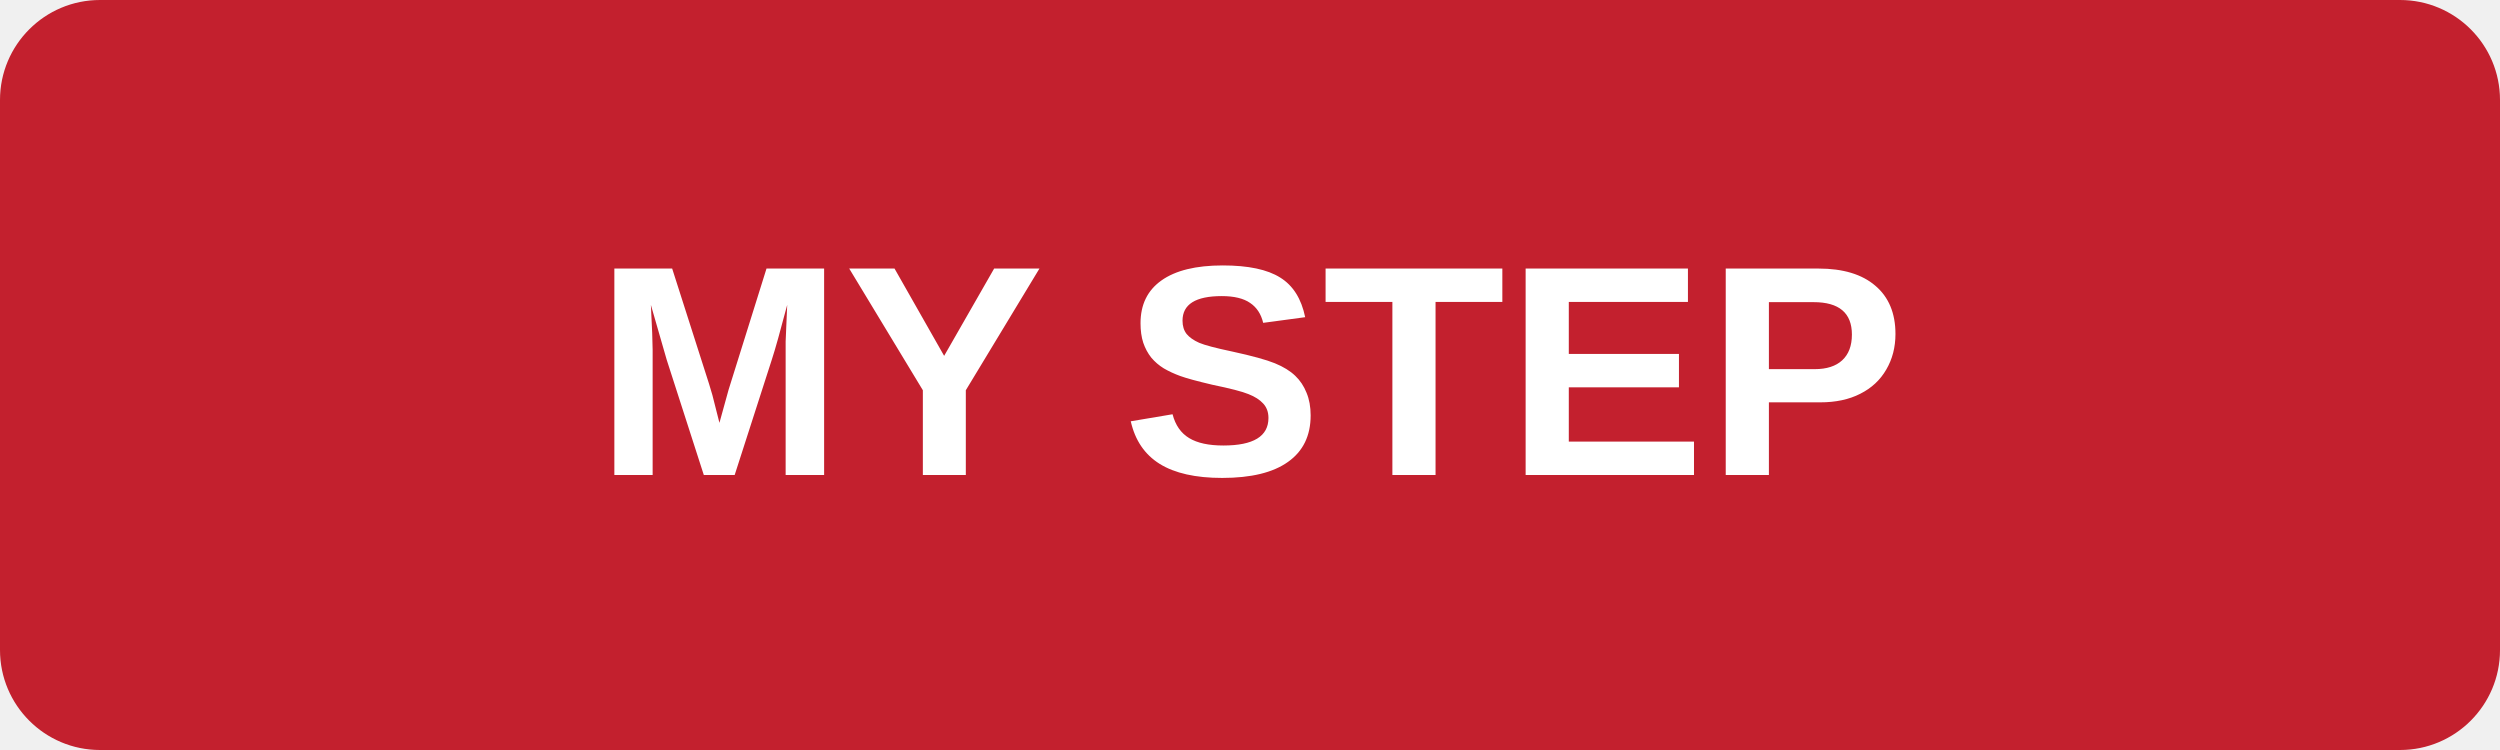
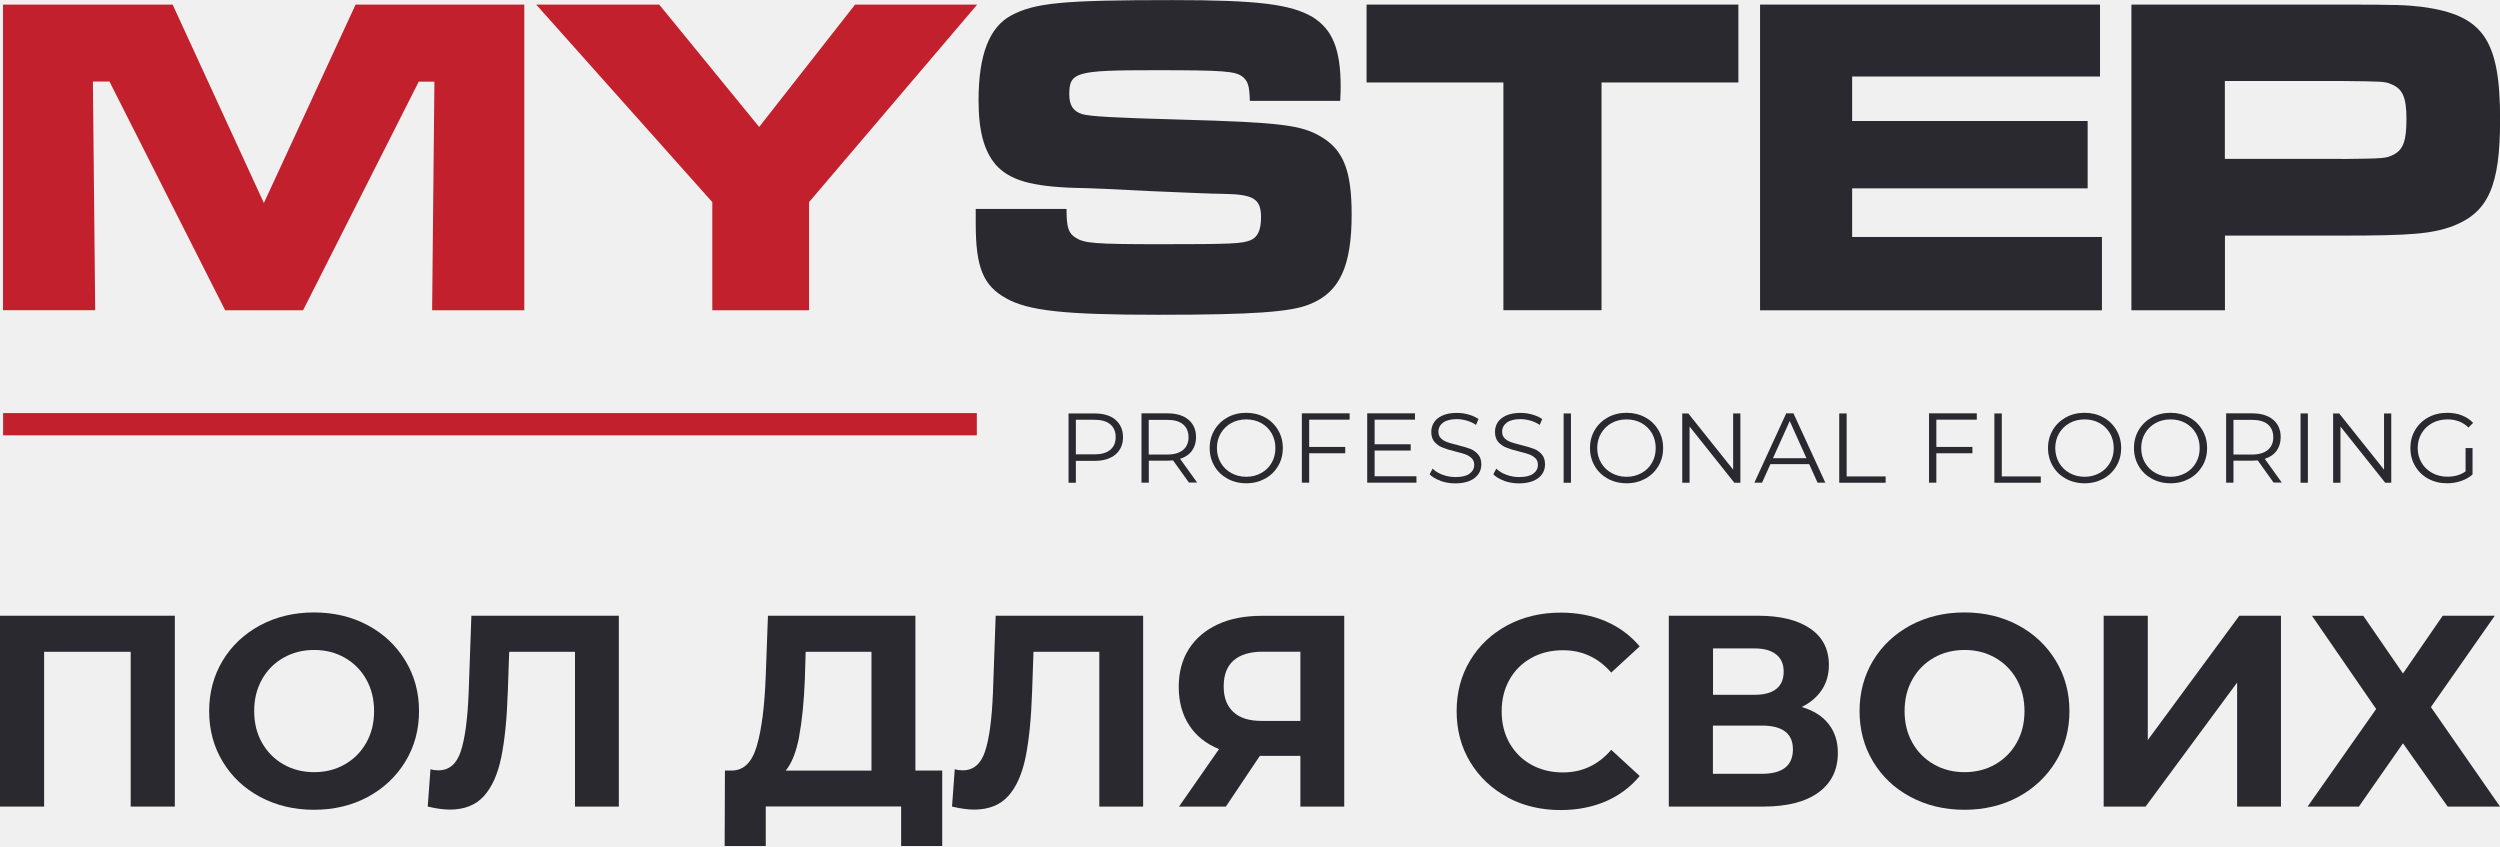
- <svg xmlns="http://www.w3.org/2000/svg" viewBox="0 0 200 60">
-   <rect width="200" height="60" fill="#c3202e" rx="8" />
-   <text x="100" y="38" font-family="Arial, sans-serif" font-size="24" font-weight="700" fill="white" text-anchor="middle">MY STEP</text>
+ <svg xmlns="http://www.w3.org/2000/svg" id="Layer_1" data-name="Layer 1" viewBox="0 0 273.13 92.43">
+   <defs>
+     <style>
+       .cls-1 {
+         fill: #2a292f;
+       }
+ 
+       .cls-2 {
+         fill: #c3202e;
+       }
+     </style>
+   </defs>
+   <g>
+     <g>
+       <g>
+         <path class="cls-2" d="M18.86.5l9.97,21.68L38.85.5h18.43v33.4h-10.07l.25-24.98h-1.71l-12.64,24.98h-8.51L11.96,8.91h-1.81l.25,24.98H.33V.5h18.53Z" />
+         <path class="cls-2" d="M72.02.5l10.92,13.37L93.42.5h13.34l-18.37,21.58v11.82h-10.57v-11.82L58.58.5h13.44Z" />
+         <path class="cls-1" d="M116.52,22.83c0,2,.2,2.65,1.01,3.15.96.6,2.06.7,9.26.7,7.75,0,8.91-.05,9.87-.45.76-.35,1.11-1.1,1.11-2.5,0-2-.81-2.5-4.08-2.55-1.11,0-4.43-.15-8-.3-3.68-.2-7.1-.35-8.16-.35-4.88-.15-7.25-.85-8.76-2.55-1.26-1.5-1.86-3.66-1.86-7.01,0-4.96,1.16-7.96,3.52-9.26,2.62-1.4,5.54-1.7,17.67-1.7,9.36,0,12.89.45,15.3,1.85,2.17,1.35,3.07,3.5,3.07,7.61,0,.2,0,.9-.05,1.55h-9.87c-.05-1.65-.2-2.1-.75-2.6-.81-.65-1.96-.75-9.67-.75-8.61,0-9.31.2-9.31,2.65,0,1.2.45,1.85,1.41,2.15.91.25,3.52.4,10.87.6,10.82.3,13.09.6,15.2,1.85,2.47,1.45,3.37,3.71,3.37,8.51,0,5.66-1.31,8.51-4.58,9.81-2.06.85-6.19,1.15-16.56,1.15s-14.2-.45-16.61-1.8c-2.52-1.4-3.32-3.4-3.32-8.16v-1.6h9.92Z" />
+         <path class="cls-1" d="M189.92.5v8.51h-14.95v24.88h-10.72V9.01h-14.95V.5h40.63Z" />
+         <path class="cls-1" d="M229.43.5v7.86h-27.08v4.86h25.73v7.36h-25.73v5.31h27.29v8.01h-37.35V.5h37.15Z" />
+         <path class="cls-1" d="M232.86.5h23.01c6.04,0,7.05.05,8.76.25,6.65.9,8.51,3.55,8.51,12.27,0,7.26-1.26,10.16-5.14,11.67-2.27.85-4.58,1.05-12.03,1.05h-12.89v8.16h-10.22V.5ZM255.86,17.37c4.63-.05,4.83-.05,5.69-.5,1.01-.55,1.36-1.5,1.36-3.86s-.4-3.3-1.66-3.81c-.7-.3-.8-.3-5.39-.35h-12.79v8.51h12.79Z" />
+       </g>
+       <rect class="cls-2" x=".34" y="45.13" width="106.38" height="2.43" />
+     </g>
+     <g>
+       <path class="cls-1" d="M121.86,45.86c.55.46.83,1.1.83,1.9s-.28,1.44-.83,1.9c-.55.46-1.31.69-2.28.69h-2.04v2.39h-.8v-7.57h2.85c.97,0,1.73.23,2.28.69ZM121.29,49.15c.4-.33.6-.79.6-1.39s-.2-1.08-.6-1.41-.97-.49-1.73-.49h-2.02v3.78h2.02c.75,0,1.33-.16,1.73-.49Z" />
+       <path class="cls-1" d="M129.9,52.73l-1.74-2.43c-.2.02-.4.03-.61.03h-2.04v2.4h-.8v-7.57h2.85c.97,0,1.73.23,2.28.69.55.46.83,1.1.83,1.9,0,.59-.15,1.09-.45,1.5-.3.41-.73.7-1.29.88l1.86,2.59h-.88ZM129.25,49.16c.4-.33.6-.8.6-1.39s-.2-1.08-.6-1.41-.97-.49-1.73-.49h-2.02v3.79h2.02c.75,0,1.33-.17,1.73-.5Z" />
+       <path class="cls-1" d="M134.11,52.3c-.61-.34-1.09-.79-1.43-1.38-.34-.58-.52-1.24-.52-1.97s.17-1.38.52-1.97c.34-.58.82-1.04,1.43-1.38.61-.34,1.3-.5,2.05-.5s1.43.17,2.04.5c.61.33,1.08.79,1.43,1.38.35.59.52,1.24.52,1.97s-.17,1.39-.52,1.97c-.35.59-.82,1.05-1.43,1.38-.61.33-1.28.5-2.04.5s-1.44-.17-2.05-.5ZM137.79,51.68c.49-.27.87-.64,1.14-1.12.28-.48.41-1.01.41-1.61s-.14-1.13-.41-1.61c-.28-.48-.66-.85-1.14-1.12-.49-.27-1.03-.4-1.63-.4s-1.15.13-1.64.4c-.49.27-.87.65-1.15,1.12-.28.48-.42,1.02-.42,1.61s.14,1.13.42,1.61.66.85,1.15,1.12,1.03.41,1.64.41,1.14-.14,1.63-.41Z" />
+       <path class="cls-1" d="M143.03,45.86v2.97h3.94v.69h-3.94v3.21h-.8v-7.57h5.22v.69h-4.41Z" />
+       <path class="cls-1" d="M154.75,52.04v.69h-5.38v-7.57h5.22v.69h-4.41v2.69h3.94v.68h-3.94v2.81h4.58Z" />
+       <path class="cls-1" d="M157.39,52.53c-.52-.18-.92-.42-1.2-.71l.32-.62c.28.27.64.5,1.1.67.46.17.93.25,1.41.25.68,0,1.19-.12,1.53-.37.34-.25.51-.57.51-.97,0-.3-.09-.54-.28-.72-.18-.18-.41-.32-.68-.42-.27-.1-.64-.2-1.12-.32-.57-.14-1.03-.28-1.37-.42-.34-.13-.63-.34-.88-.61-.24-.27-.36-.64-.36-1.11,0-.38.1-.73.3-1.04.2-.31.51-.56.94-.75.42-.19.94-.28,1.56-.28.44,0,.86.06,1.28.18.42.12.78.28,1.08.49l-.27.64c-.32-.21-.66-.37-1.02-.47-.36-.1-.72-.16-1.07-.16-.67,0-1.17.13-1.51.38-.34.26-.51.59-.51.99,0,.3.09.55.28.73.18.18.42.32.7.42.28.1.65.2,1.13.32.56.14,1.01.27,1.35.4.34.13.64.34.87.61.24.27.36.64.36,1.1,0,.38-.1.73-.31,1.04-.21.31-.52.56-.95.75-.43.18-.95.28-1.58.28-.57,0-1.11-.09-1.63-.27Z" />
+       <path class="cls-1" d="M164.35,52.53c-.52-.18-.92-.42-1.2-.71l.32-.62c.28.27.64.5,1.1.67.46.17.93.25,1.41.25.68,0,1.19-.12,1.53-.37.34-.25.51-.57.51-.97,0-.3-.09-.54-.28-.72-.18-.18-.41-.32-.68-.42-.27-.1-.64-.2-1.12-.32-.57-.14-1.03-.28-1.37-.42-.34-.13-.63-.34-.88-.61-.24-.27-.36-.64-.36-1.11,0-.38.1-.73.3-1.04.2-.31.51-.56.94-.75.42-.19.94-.28,1.56-.28.44,0,.86.06,1.28.18.42.12.78.28,1.08.49l-.27.64c-.32-.21-.66-.37-1.02-.47-.36-.1-.72-.16-1.07-.16-.67,0-1.17.13-1.51.38-.34.26-.51.59-.51.99,0,.3.09.55.28.73.18.18.42.32.7.42.28.1.65.2,1.13.32.56.14,1.01.27,1.35.4.34.13.64.34.87.61.24.27.36.64.36,1.1,0,.38-.1.73-.31,1.04-.21.31-.52.56-.95.75-.43.18-.95.28-1.58.28-.57,0-1.11-.09-1.63-.27Z" />
+       <path class="cls-1" d="M170.83,45.17h.8v7.57h-.8v-7.57Z" />
+       <path class="cls-1" d="M175.66,52.3c-.61-.34-1.09-.79-1.43-1.38-.34-.58-.52-1.24-.52-1.97s.17-1.38.52-1.97c.34-.58.82-1.04,1.43-1.38.61-.34,1.3-.5,2.05-.5s1.43.17,2.04.5,1.08.79,1.43,1.38c.35.59.52,1.24.52,1.97s-.17,1.39-.52,1.97c-.35.59-.82,1.05-1.43,1.38-.61.33-1.28.5-2.04.5s-1.44-.17-2.05-.5ZM179.34,51.68c.49-.27.87-.64,1.14-1.12.28-.48.41-1.01.41-1.61s-.14-1.13-.41-1.61c-.28-.48-.66-.85-1.14-1.12-.49-.27-1.03-.4-1.63-.4s-1.15.13-1.64.4c-.49.27-.87.65-1.15,1.12-.28.48-.42,1.02-.42,1.61s.14,1.13.42,1.61c.28.48.66.85,1.15,1.12.49.27,1.03.41,1.64.41s1.14-.14,1.63-.41Z" />
+       <path class="cls-1" d="M190.14,45.17v7.57h-.66l-4.89-6.14v6.14h-.8v-7.57h.66l4.9,6.14v-6.14h.79Z" />
+       <path class="cls-1" d="M197.66,50.71h-4.24l-.91,2.02h-.84l3.48-7.57h.79l3.48,7.57h-.85l-.91-2.02ZM197.36,50.06l-1.83-4.06-1.83,4.06h3.65Z" />
+       <path class="cls-1" d="M200.95,45.17h.8v6.88h4.26v.69h-5.07v-7.57Z" />
+       <path class="cls-1" d="M211.55,45.86v2.97h3.94v.69h-3.94v3.21h-.8v-7.57h5.22v.69h-4.41Z" />
+       <path class="cls-1" d="M217.9,45.17h.8v6.88h4.26v.69h-5.07v-7.57Z" />
+       <path class="cls-1" d="M225.7,52.3c-.61-.34-1.09-.79-1.43-1.38-.34-.58-.52-1.24-.52-1.97s.17-1.38.52-1.97c.34-.58.82-1.04,1.43-1.38.61-.34,1.3-.5,2.05-.5s1.43.17,2.04.5,1.08.79,1.43,1.38c.35.59.52,1.24.52,1.97s-.17,1.39-.52,1.97c-.35.59-.82,1.05-1.43,1.38-.61.33-1.28.5-2.04.5s-1.44-.17-2.05-.5ZM229.38,51.68c.49-.27.87-.64,1.14-1.12.28-.48.41-1.01.41-1.61s-.14-1.13-.41-1.61c-.28-.48-.66-.85-1.14-1.12-.49-.27-1.03-.4-1.63-.4s-1.15.13-1.64.4c-.49.27-.87.65-1.15,1.12-.28.48-.42,1.02-.42,1.61s.14,1.13.42,1.61.66.85,1.15,1.12c.49.27,1.03.41,1.64.41s1.14-.14,1.63-.41Z" />
+       <path class="cls-1" d="M235.09,52.3c-.61-.34-1.09-.79-1.43-1.38-.34-.58-.52-1.24-.52-1.97s.17-1.38.52-1.97c.34-.58.82-1.04,1.43-1.38.61-.34,1.3-.5,2.05-.5s1.43.17,2.04.5c.61.33,1.08.79,1.43,1.38.35.59.52,1.24.52,1.97s-.17,1.39-.52,1.97-.82,1.05-1.43,1.38c-.61.33-1.28.5-2.04.5s-1.44-.17-2.05-.5ZM238.77,51.68c.49-.27.87-.64,1.14-1.12.28-.48.41-1.01.41-1.61s-.14-1.13-.41-1.61c-.28-.48-.66-.85-1.14-1.12-.49-.27-1.03-.4-1.63-.4s-1.15.13-1.64.4c-.49.27-.87.65-1.15,1.12-.28.48-.42,1.02-.42,1.61s.14,1.13.42,1.61c.28.48.66.85,1.15,1.12s1.03.41,1.64.41,1.14-.14,1.63-.41Z" />
+       <path class="cls-1" d="M248.4,52.73l-1.74-2.43c-.2.02-.4.03-.61.03h-2.04v2.4h-.8v-7.57h2.85c.97,0,1.73.23,2.28.69.55.46.83,1.1.83,1.9,0,.59-.15,1.09-.45,1.5-.3.41-.73.7-1.29.88l1.86,2.59h-.88ZM247.76,49.16c.4-.33.6-.8.6-1.39s-.2-1.08-.6-1.41c-.4-.33-.97-.49-1.73-.49h-2.02v3.79h2.02c.75,0,1.33-.17,1.73-.5Z" />
+       <path class="cls-1" d="M251.34,45.17h.8v7.57h-.8v-7.57Z" />
+       <path class="cls-1" d="M261.25,45.17v7.57h-.66l-4.89-6.14v6.14h-.8v-7.57h.66l4.9,6.14v-6.14h.79Z" />
+       <path class="cls-1" d="M269.36,48.95h.77v2.89c-.35.31-.77.55-1.26.71-.49.17-1,.25-1.53.25-.76,0-1.45-.17-2.05-.5-.61-.33-1.09-.79-1.43-1.38-.35-.59-.52-1.24-.52-1.97s.17-1.39.52-1.97c.35-.59.83-1.05,1.43-1.38s1.3-.5,2.07-.5c.58,0,1.11.09,1.6.28s.9.46,1.23.82l-.5.51c-.6-.59-1.37-.89-2.29-.89-.62,0-1.17.13-1.67.4-.5.27-.89.65-1.17,1.12-.28.48-.42,1.02-.42,1.61s.14,1.12.42,1.6c.28.48.67.85,1.16,1.12.49.27,1.05.41,1.66.41.78,0,1.45-.19,1.99-.58v-2.55Z" />
+     </g>
+   </g>
+   <g>
+     <path class="cls-1" d="M19.1,67.27v20.85h-4.82v-16.91H4.82v16.91H0v-20.85h19.1Z" />
+     <path class="cls-1" d="M28.43,87.07c-1.75-.93-3.11-2.22-4.1-3.86-.99-1.64-1.48-3.48-1.48-5.52s.5-3.89,1.48-5.52c.99-1.64,2.36-2.92,4.1-3.86,1.75-.93,3.71-1.4,5.88-1.4s4.13.47,5.87,1.4c1.74.93,3.1,2.22,4.1,3.86,1,1.64,1.5,3.48,1.5,5.52s-.5,3.89-1.5,5.52c-1,1.64-2.37,2.92-4.1,3.86-1.74.93-3.69,1.4-5.87,1.4s-4.14-.47-5.88-1.4ZM37.67,83.51c1-.57,1.78-1.36,2.35-2.37.57-1.01.85-2.16.85-3.45s-.28-2.44-.85-3.46c-.57-1.01-1.35-1.8-2.35-2.37-1-.57-2.12-.85-3.35-.85s-2.36.28-3.35.85c-1,.57-1.78,1.35-2.35,2.37-.57,1.01-.85,2.16-.85,3.46s.28,2.44.85,3.45c.57,1.01,1.35,1.8,2.35,2.37,1,.57,2.12.85,3.35.85s2.36-.28,3.35-.85Z" />
+     <path class="cls-1" d="M67.61,67.27v20.85h-4.79v-16.91h-7.19l-.15,4.35c-.1,2.96-.34,5.36-.72,7.19-.38,1.84-1.01,3.25-1.9,4.23-.89.98-2.13,1.47-3.73,1.47-.66,0-1.46-.11-2.4-.33l.3-4.08c.26.08.55.12.87.12,1.16,0,1.97-.68,2.43-2.04.46-1.36.75-3.49.87-6.39l.3-8.46h16.11Z" />
+     <path class="cls-1" d="M102.94,84.18v8.25h-4.49v-4.32h-14.79v4.32h-4.49l.03-8.25h.84c1.26-.04,2.15-.95,2.66-2.74.52-1.79.84-4.34.96-7.65l.24-6.52h16.11v16.91h2.93ZM87.31,80.48c-.32,1.68-.81,2.91-1.47,3.71h9.37v-12.98h-7.19l-.09,3.04c-.1,2.48-.31,4.56-.63,6.24Z" />
+     <path class="cls-1" d="M124.89,67.27v20.85h-4.79v-16.91h-7.19l-.15,4.35c-.1,2.96-.34,5.36-.72,7.19-.38,1.84-1.01,3.25-1.9,4.23-.89.98-2.13,1.47-3.73,1.47-.66,0-1.46-.11-2.4-.33l.3-4.08c.26.08.55.12.87.12,1.16,0,1.97-.68,2.43-2.04.46-1.36.75-3.49.87-6.39l.3-8.46h16.11Z" />
+     <path class="cls-1" d="M146.86,67.27v20.85h-4.79v-5.54h-4.43l-3.71,5.54h-5.12l4.37-6.28c-1.42-.58-2.51-1.44-3.26-2.61-.76-1.16-1.14-2.56-1.14-4.18s.37-2.99,1.11-4.15c.74-1.16,1.79-2.05,3.14-2.68,1.36-.63,2.95-.94,4.79-.94h9.04ZM134.78,72.15c-.73.64-1.09,1.58-1.09,2.83s.35,2.14,1.05,2.8c.7.66,1.73.98,3.08.98h4.25v-7.56h-4.13c-1.38,0-2.43.32-3.16.95Z" />
+     <path class="cls-1" d="M164.69,87.09c-1.73-.92-3.08-2.2-4.07-3.84-.99-1.64-1.48-3.49-1.48-5.55s.49-3.92,1.48-5.55c.99-1.64,2.35-2.92,4.07-3.84s3.67-1.38,5.82-1.38c1.82,0,3.46.32,4.93.95,1.47.64,2.7,1.55,3.7,2.74l-3.11,2.86c-1.42-1.63-3.17-2.44-5.27-2.44-1.3,0-2.45.28-3.47.85-1.02.57-1.81,1.35-2.38,2.37-.57,1.01-.85,2.16-.85,3.46s.28,2.44.85,3.45c.57,1.01,1.36,1.8,2.38,2.37,1.02.57,2.18.85,3.47.85,2.1,0,3.85-.82,5.27-2.47l3.11,2.86c-1,1.21-2.24,2.13-3.71,2.77-1.48.63-3.12.95-4.94.95-2.14,0-4.07-.46-5.79-1.38Z" />
+     <path class="cls-1" d="M199.77,79.09c.68.85,1.02,1.91,1.02,3.16,0,1.85-.7,3.29-2.11,4.32-1.41,1.03-3.42,1.55-6.03,1.55h-10.33v-20.85h9.76c2.44,0,4.33.47,5.69,1.4,1.36.93,2.04,2.26,2.04,3.99,0,1.03-.26,1.94-.78,2.72-.52.78-1.25,1.4-2.19,1.86,1.28.38,2.26.99,2.93,1.85ZM187.14,75.91h4.52c1.06,0,1.86-.21,2.4-.64.54-.43.81-1.06.81-1.89s-.27-1.44-.82-1.88c-.55-.44-1.34-.66-2.38-.66h-4.52v5.06ZM195.88,81.86c0-1.73-1.14-2.59-3.41-2.59h-5.33v5.27h5.33c2.28,0,3.41-.89,3.41-2.68Z" />
+     <path class="cls-1" d="M208.74,87.07c-1.75-.93-3.11-2.22-4.1-3.86-.99-1.64-1.48-3.48-1.48-5.52s.5-3.89,1.48-5.52c.99-1.64,2.36-2.92,4.1-3.86,1.75-.93,3.71-1.4,5.88-1.4s4.13.47,5.87,1.4c1.74.93,3.1,2.22,4.1,3.86,1,1.64,1.5,3.48,1.5,5.52s-.5,3.89-1.5,5.52c-1,1.64-2.37,2.92-4.1,3.86-1.74.93-3.69,1.4-5.87,1.4s-4.14-.47-5.88-1.4ZM217.98,83.51c1-.57,1.78-1.36,2.35-2.37.57-1.01.85-2.16.85-3.45s-.28-2.44-.85-3.46c-.57-1.01-1.35-1.8-2.35-2.37-1-.57-2.12-.85-3.35-.85s-2.36.28-3.35.85c-1,.57-1.78,1.35-2.35,2.37-.57,1.01-.85,2.16-.85,3.46s.28,2.44.85,3.45c.57,1.01,1.35,1.8,2.35,2.37,1,.57,2.12.85,3.35.85s2.36-.28,3.35-.85Z" />
+     <path class="cls-1" d="M229.83,67.27h4.82v13.58l10-13.58h4.55v20.85h-4.79v-13.55l-10,13.55h-4.58v-20.85Z" />
+     <path class="cls-1" d="M258.19,67.27l4.34,6.31,4.34-6.31h5.69l-6.98,9.98,7.55,10.87h-5.72l-4.88-6.91-4.82,6.91h-5.6l7.49-10.66-7.01-10.18h5.6Z" />
+   </g>
</svg>
